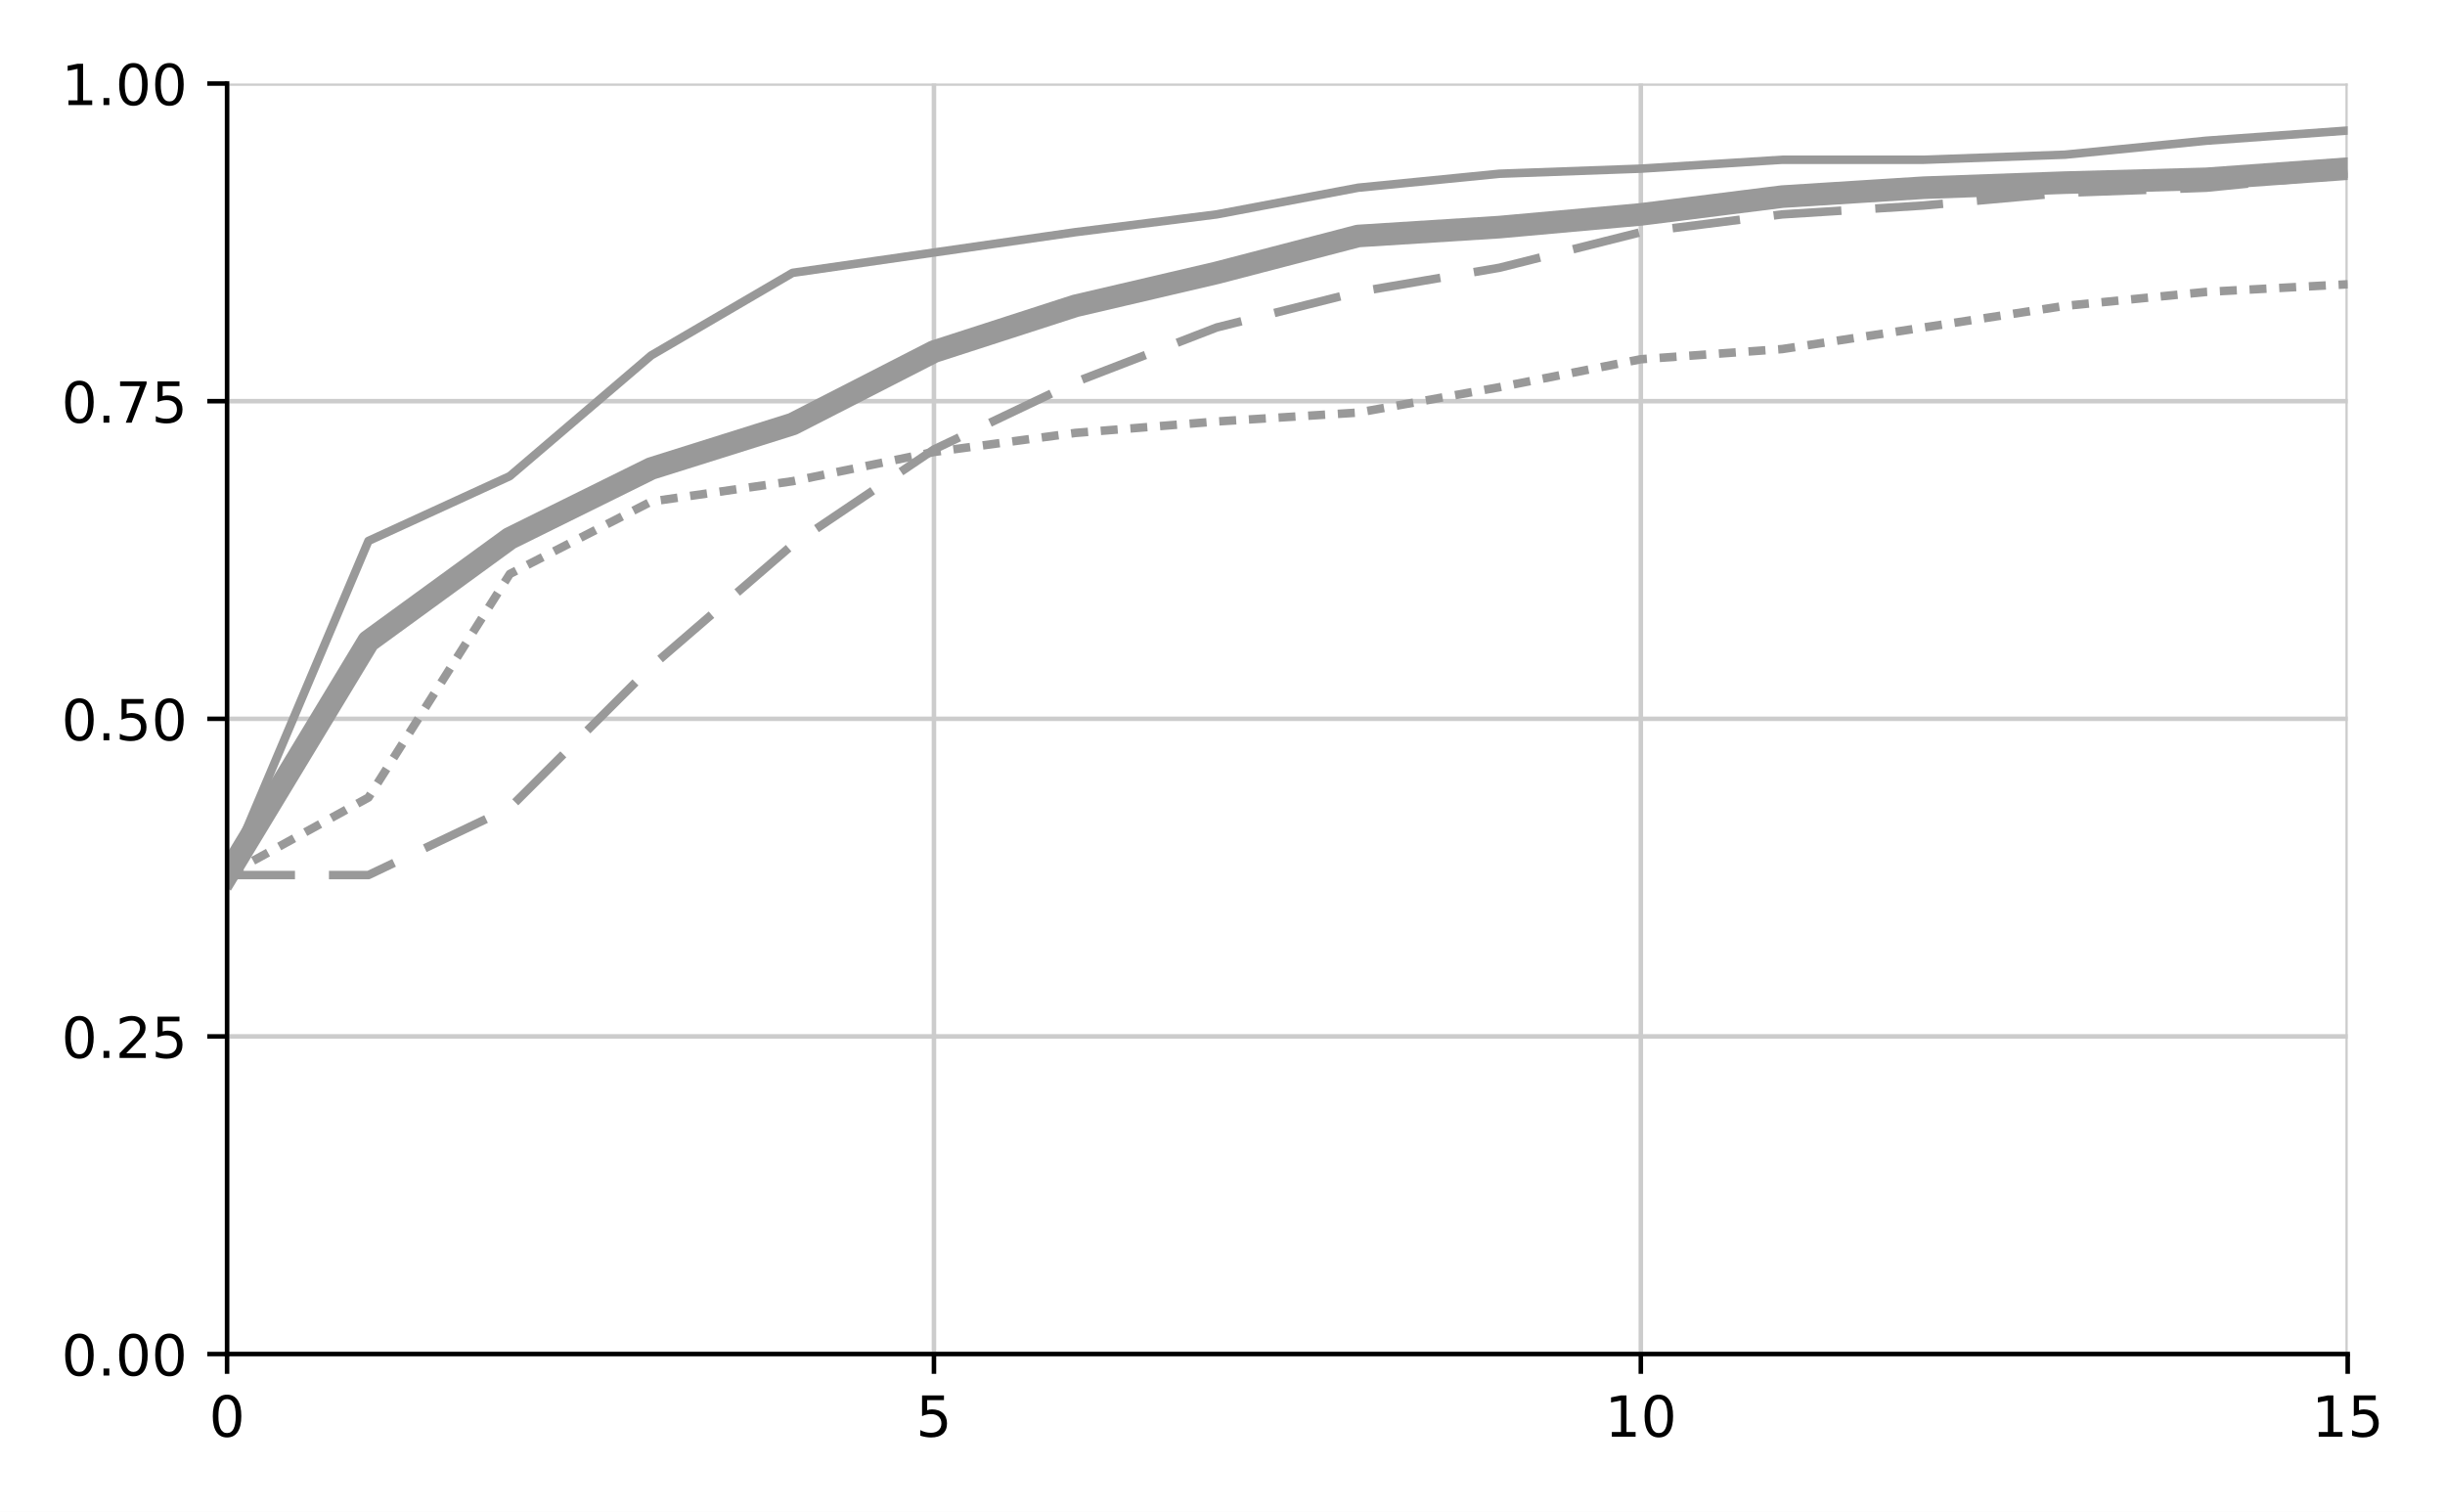
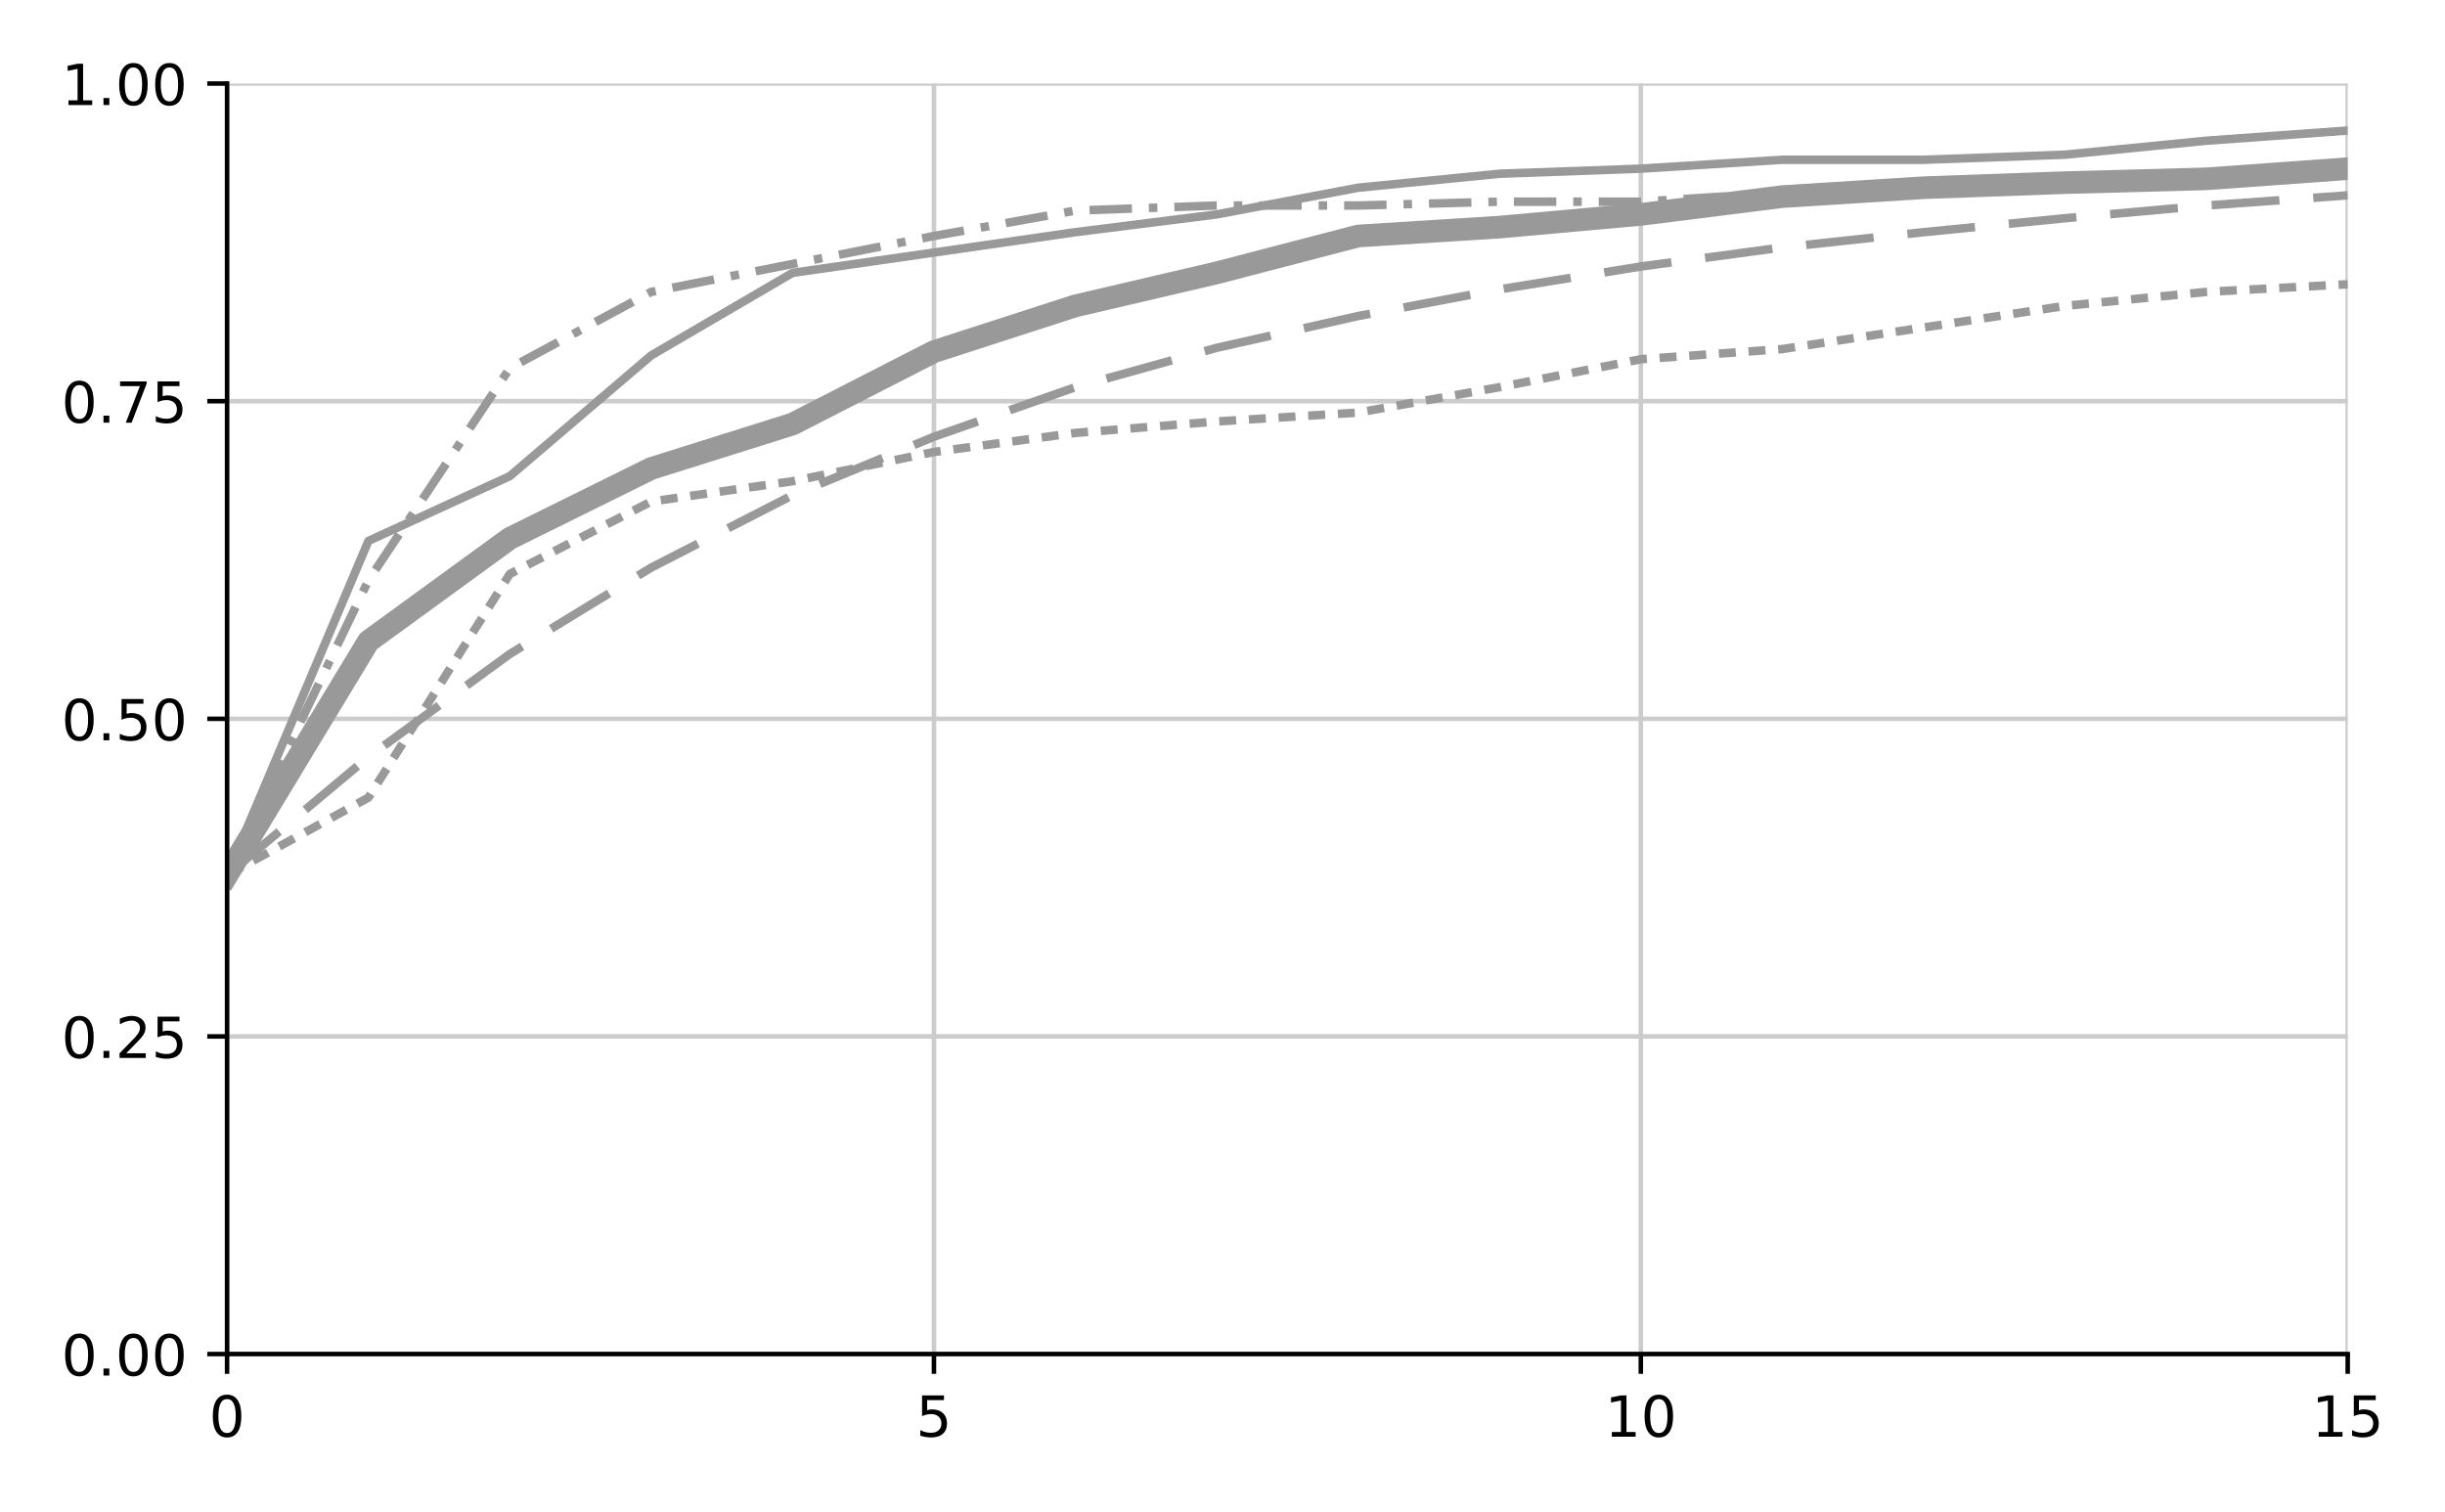
<svg xmlns="http://www.w3.org/2000/svg" xmlns:xlink="http://www.w3.org/1999/xlink" width="432pt" height="267.12pt" viewBox="0 0 432 267.12" version="1.1">
  <defs>
    <style type="text/css">*{stroke-linejoin: round; stroke-linecap: butt}</style>
  </defs>
  <g id="figure_1">
    <g id="patch_1">
      <path d="M 0 267.12  L 432 267.12  L 432 0  L 0 0  z " style="fill: #ffffff" />
    </g>
    <g id="axes_1">
      <g id="patch_2">
        <path d="M 40.12 239.24  L 414.81 239.24  L 414.81 14.76  L 40.12 14.76  z " style="fill: #ffffff" />
      </g>
      <g id="matplotlib.axis_1">
        <g id="xtick_1">
          <g id="line2d_1">
-             <path d="M 40.12 239.24  L 40.12 14.76  " clip-path="url(#p652123758a)" style="fill: none; stroke: #cccccc; stroke-width: 0.8; stroke-linecap: square" />
+             <path d="M 40.12 239.24  L 40.12 14.76  " clip-path="url(#pecc1e1eb36)" style="fill: none; stroke: #cccccc; stroke-width: 0.8; stroke-linecap: square" />
          </g>
          <g id="line2d_2">
            <defs>
-               <path id="m30688d86f1" d="M 0 0  L 0 3.5  " style="stroke: #000000; stroke-width: 0.8" />
+               <path id="m9af2887c8b" d="M 0 0  L 0 3.5  " style="stroke: #000000; stroke-width: 0.8" />
            </defs>
            <g>
-               <use xlink:href="#m30688d86f1" x="40.12" y="239.24" style="stroke: #000000; stroke-width: 0.8" />
+               <use xlink:href="#m9af2887c8b" x="40.12" y="239.24" style="stroke: #000000; stroke-width: 0.8" />
            </g>
          </g>
          <g id="text_1">
            <g transform="translate(36.93875 253.8384) scale(0.1 -0.1)">
              <defs>
                <path id="DejaVuSans-30" d="M 2034 4250  Q 1547 4250 1301 3770  Q 1056 3291 1056 2328  Q 1056 1369 1301 889  Q 1547 409 2034 409  Q 2525 409 2770 889  Q 3016 1369 3016 2328  Q 3016 3291 2770 3770  Q 2525 4250 2034 4250  z M 2034 4750  Q 2819 4750 3233 4129  Q 3647 3509 3647 2328  Q 3647 1150 3233 529  Q 2819 -91 2034 -91  Q 1250 -91 836 529  Q 422 1150 422 2328  Q 422 3509 836 4129  Q 1250 4750 2034 4750  z " transform="scale(0.015625)" />
              </defs>
              <use xlink:href="#DejaVuSans-30" />
            </g>
          </g>
        </g>
        <g id="xtick_2">
          <g id="line2d_3">
-             <path d="M 165.017 239.24  L 165.017 14.76  " clip-path="url(#p652123758a)" style="fill: none; stroke: #cccccc; stroke-width: 0.8; stroke-linecap: square" />
+             <path d="M 165.017 239.24  L 165.017 14.76  " clip-path="url(#pecc1e1eb36)" style="fill: none; stroke: #cccccc; stroke-width: 0.8; stroke-linecap: square" />
          </g>
          <g id="line2d_4">
            <g>
-               <use xlink:href="#m30688d86f1" x="165.017" y="239.24" style="stroke: #000000; stroke-width: 0.8" />
+               <use xlink:href="#m9af2887c8b" x="165.017" y="239.24" style="stroke: #000000; stroke-width: 0.8" />
            </g>
          </g>
          <g id="text_2">
            <g transform="translate(161.8354 253.8384) scale(0.1 -0.1)">
              <defs>
                <path id="DejaVuSans-35" d="M 691 4666  L 3169 4666  L 3169 4134  L 1269 4134  L 1269 2991  Q 1406 3038 1543 3061  Q 1681 3084 1819 3084  Q 2600 3084 3056 2656  Q 3513 2228 3513 1497  Q 3513 744 3044 326  Q 2575 -91 1722 -91  Q 1428 -91 1123 -41  Q 819 9 494 109  L 494 744  Q 775 591 1075 516  Q 1375 441 1709 441  Q 2250 441 2565 725  Q 2881 1009 2881 1497  Q 2881 1984 2565 2268  Q 2250 2553 1709 2553  Q 1456 2553 1204 2497  Q 953 2441 691 2322  L 691 4666  z " transform="scale(0.015625)" />
              </defs>
              <use xlink:href="#DejaVuSans-35" />
            </g>
          </g>
        </g>
        <g id="xtick_3">
          <g id="line2d_5">
-             <path d="M 289.913 239.24  L 289.913 14.76  " clip-path="url(#p652123758a)" style="fill: none; stroke: #cccccc; stroke-width: 0.8; stroke-linecap: square" />
+             <path d="M 289.913 239.24  L 289.913 14.76  " clip-path="url(#pecc1e1eb36)" style="fill: none; stroke: #cccccc; stroke-width: 0.8; stroke-linecap: square" />
          </g>
          <g id="line2d_6">
            <g>
-               <use xlink:href="#m30688d86f1" x="289.913" y="239.24" style="stroke: #000000; stroke-width: 0.8" />
+               <use xlink:href="#m9af2887c8b" x="289.913" y="239.24" style="stroke: #000000; stroke-width: 0.8" />
            </g>
          </g>
          <g id="text_3">
            <g transform="translate(283.5508 253.8384) scale(0.1 -0.1)">
              <defs>
                <path id="DejaVuSans-31" d="M 794 531  L 1825 531  L 1825 4091  L 703 3866  L 703 4441  L 1819 4666  L 2450 4666  L 2450 531  L 3481 531  L 3481 0  L 794 0  L 794 531  z " transform="scale(0.015625)" />
              </defs>
              <use xlink:href="#DejaVuSans-31" />
              <use xlink:href="#DejaVuSans-30" transform="translate(63.62305 0)" />
            </g>
          </g>
        </g>
        <g id="xtick_4">
          <g id="line2d_7">
-             <path d="M 414.81 239.24  L 414.81 14.76  " clip-path="url(#p652123758a)" style="fill: none; stroke: #cccccc; stroke-width: 0.8; stroke-linecap: square" />
+             <path d="M 414.81 239.24  L 414.81 14.76  " clip-path="url(#pecc1e1eb36)" style="fill: none; stroke: #cccccc; stroke-width: 0.8; stroke-linecap: square" />
          </g>
          <g id="line2d_8">
            <g>
-               <use xlink:href="#m30688d86f1" x="414.81" y="239.24" style="stroke: #000000; stroke-width: 0.8" />
+               <use xlink:href="#m9af2887c8b" x="414.81" y="239.24" style="stroke: #000000; stroke-width: 0.8" />
            </g>
          </g>
          <g id="text_4">
            <g transform="translate(408.4475 253.8384) scale(0.1 -0.1)">
              <use xlink:href="#DejaVuSans-31" />
              <use xlink:href="#DejaVuSans-35" transform="translate(63.62305 0)" />
            </g>
          </g>
        </g>
      </g>
      <g id="matplotlib.axis_2">
        <g id="ytick_1">
          <g id="line2d_9">
-             <path d="M 40.12 239.24  L 414.81 239.24  " clip-path="url(#p652123758a)" style="fill: none; stroke: #cccccc; stroke-width: 0.8; stroke-linecap: square" />
+             <path d="M 40.12 239.24  L 414.81 239.24  " clip-path="url(#pecc1e1eb36)" style="fill: none; stroke: #cccccc; stroke-width: 0.8; stroke-linecap: square" />
          </g>
          <g id="line2d_10">
            <defs>
-               <path id="me745d76ad3" d="M 0 0  L -3.5 0  " style="stroke: #000000; stroke-width: 0.8" />
+               <path id="m4a0c94a7b8" d="M 0 0  L -3.5 0  " style="stroke: #000000; stroke-width: 0.8" />
            </defs>
            <g>
-               <use xlink:href="#me745d76ad3" x="40.12" y="239.24" style="stroke: #000000; stroke-width: 0.8" />
+               <use xlink:href="#m4a0c94a7b8" x="40.12" y="239.24" style="stroke: #000000; stroke-width: 0.8" />
            </g>
          </g>
          <g id="text_5">
            <g transform="translate(10.85437 243.0392) scale(0.1 -0.1)">
              <defs>
                <path id="DejaVuSans-2e" d="M 684 794  L 1344 794  L 1344 0  L 684 0  L 684 794  z " transform="scale(0.015625)" />
              </defs>
              <use xlink:href="#DejaVuSans-30" />
              <use xlink:href="#DejaVuSans-2e" transform="translate(63.62305 0)" />
              <use xlink:href="#DejaVuSans-30" transform="translate(95.41016 0)" />
              <use xlink:href="#DejaVuSans-30" transform="translate(159.0332 0)" />
            </g>
          </g>
        </g>
        <g id="ytick_2">
          <g id="line2d_11">
-             <path d="M 40.12 183.12  L 414.81 183.12  " clip-path="url(#p652123758a)" style="fill: none; stroke: #cccccc; stroke-width: 0.8; stroke-linecap: square" />
+             <path d="M 40.12 183.12  L 414.81 183.12  " clip-path="url(#pecc1e1eb36)" style="fill: none; stroke: #cccccc; stroke-width: 0.8; stroke-linecap: square" />
          </g>
          <g id="line2d_12">
            <g>
-               <use xlink:href="#me745d76ad3" x="40.12" y="183.12" style="stroke: #000000; stroke-width: 0.8" />
+               <use xlink:href="#m4a0c94a7b8" x="40.12" y="183.12" style="stroke: #000000; stroke-width: 0.8" />
            </g>
          </g>
          <g id="text_6">
            <g transform="translate(10.85437 186.9192) scale(0.1 -0.1)">
              <defs>
                <path id="DejaVuSans-32" d="M 1228 531  L 3431 531  L 3431 0  L 469 0  L 469 531  Q 828 903 1448 1529  Q 2069 2156 2228 2338  Q 2531 2678 2651 2914  Q 2772 3150 2772 3378  Q 2772 3750 2511 3984  Q 2250 4219 1831 4219  Q 1534 4219 1204 4116  Q 875 4013 500 3803  L 500 4441  Q 881 4594 1212 4672  Q 1544 4750 1819 4750  Q 2544 4750 2975 4387  Q 3406 4025 3406 3419  Q 3406 3131 3298 2873  Q 3191 2616 2906 2266  Q 2828 2175 2409 1742  Q 1991 1309 1228 531  z " transform="scale(0.015625)" />
              </defs>
              <use xlink:href="#DejaVuSans-30" />
              <use xlink:href="#DejaVuSans-2e" transform="translate(63.62305 0)" />
              <use xlink:href="#DejaVuSans-32" transform="translate(95.41016 0)" />
              <use xlink:href="#DejaVuSans-35" transform="translate(159.0332 0)" />
            </g>
          </g>
        </g>
        <g id="ytick_3">
          <g id="line2d_13">
-             <path d="M 40.12 127  L 414.81 127  " clip-path="url(#p652123758a)" style="fill: none; stroke: #cccccc; stroke-width: 0.8; stroke-linecap: square" />
+             <path d="M 40.12 127  L 414.81 127  " clip-path="url(#pecc1e1eb36)" style="fill: none; stroke: #cccccc; stroke-width: 0.8; stroke-linecap: square" />
          </g>
          <g id="line2d_14">
            <g>
-               <use xlink:href="#me745d76ad3" x="40.12" y="127" style="stroke: #000000; stroke-width: 0.8" />
+               <use xlink:href="#m4a0c94a7b8" x="40.12" y="127" style="stroke: #000000; stroke-width: 0.8" />
            </g>
          </g>
          <g id="text_7">
            <g transform="translate(10.85437 130.7992) scale(0.1 -0.1)">
              <use xlink:href="#DejaVuSans-30" />
              <use xlink:href="#DejaVuSans-2e" transform="translate(63.62305 0)" />
              <use xlink:href="#DejaVuSans-35" transform="translate(95.41016 0)" />
              <use xlink:href="#DejaVuSans-30" transform="translate(159.0332 0)" />
            </g>
          </g>
        </g>
        <g id="ytick_4">
          <g id="line2d_15">
-             <path d="M 40.12 70.88  L 414.81 70.88  " clip-path="url(#p652123758a)" style="fill: none; stroke: #cccccc; stroke-width: 0.8; stroke-linecap: square" />
+             <path d="M 40.12 70.88  L 414.81 70.88  " clip-path="url(#pecc1e1eb36)" style="fill: none; stroke: #cccccc; stroke-width: 0.8; stroke-linecap: square" />
          </g>
          <g id="line2d_16">
            <g>
-               <use xlink:href="#me745d76ad3" x="40.12" y="70.88" style="stroke: #000000; stroke-width: 0.8" />
+               <use xlink:href="#m4a0c94a7b8" x="40.12" y="70.88" style="stroke: #000000; stroke-width: 0.8" />
            </g>
          </g>
          <g id="text_8">
            <g transform="translate(10.85437 74.67922) scale(0.1 -0.1)">
              <defs>
                <path id="DejaVuSans-37" d="M 525 4666  L 3525 4666  L 3525 4397  L 1831 0  L 1172 0  L 2766 4134  L 525 4134  L 525 4666  z " transform="scale(0.015625)" />
              </defs>
              <use xlink:href="#DejaVuSans-30" />
              <use xlink:href="#DejaVuSans-2e" transform="translate(63.62305 0)" />
              <use xlink:href="#DejaVuSans-37" transform="translate(95.41016 0)" />
              <use xlink:href="#DejaVuSans-35" transform="translate(159.0332 0)" />
            </g>
          </g>
        </g>
        <g id="ytick_5">
          <g id="line2d_17">
-             <path d="M 40.12 14.76  L 414.81 14.76  " clip-path="url(#p652123758a)" style="fill: none; stroke: #cccccc; stroke-width: 0.8; stroke-linecap: square" />
+             <path d="M 40.12 14.76  L 414.81 14.76  " clip-path="url(#pecc1e1eb36)" style="fill: none; stroke: #cccccc; stroke-width: 0.8; stroke-linecap: square" />
          </g>
          <g id="line2d_18">
            <g>
-               <use xlink:href="#me745d76ad3" x="40.12" y="14.76" style="stroke: #000000; stroke-width: 0.8" />
+               <use xlink:href="#m4a0c94a7b8" x="40.12" y="14.76" style="stroke: #000000; stroke-width: 0.8" />
            </g>
          </g>
          <g id="text_9">
            <g transform="translate(10.85437 18.55922) scale(0.1 -0.1)">
              <use xlink:href="#DejaVuSans-31" />
              <use xlink:href="#DejaVuSans-2e" transform="translate(63.62305 0)" />
              <use xlink:href="#DejaVuSans-30" transform="translate(95.41016 0)" />
              <use xlink:href="#DejaVuSans-30" transform="translate(159.0332 0)" />
            </g>
          </g>
        </g>
      </g>
      <g id="line2d_19">
-         <path d="M 40.12 154.611  L 65.099 154.611  L 90.079 142.714  L 115.058 117.796  L 140.037 96.246  L 165.017 79.41  L 189.996 67.513  L 214.975 57.86  L 239.955 51.575  L 264.934 47.31  L 289.913 41.024  L 314.893 37.881  L 339.872 36.31  L 364.851 34.065  L 389.831 33.167  L 414.81 30.698  " clip-path="url(#p652123758a)" style="fill: none; stroke-dasharray: 12,6; stroke-dashoffset: 0; stroke: #999999; stroke-width: 1.5" />
+         <path d="M 40.12 154.611  L 65.099 133.734  L 90.079 115.552  L 115.058 100.287  L 140.037 87.492  L 165.017 77.165  L 189.996 68.411  L 214.975 61.452  L 239.955 55.84  L 264.934 51.126  L 289.913 47.085  L 314.893 43.718  L 339.872 41.024  L 364.851 38.555  L 389.831 36.31  L 414.81 34.514  " clip-path="url(#pecc1e1eb36)" style="fill: none; stroke-dasharray: 12,6; stroke-dashoffset: 0; stroke: #999999; stroke-width: 1.5" />
      </g>
      <g id="line2d_20">
-         <path d="M 40.12 154.611  L 65.099 140.918  L 90.079 101.409  L 115.058 88.614  L 140.037 85.022  L 165.017 79.859  L 189.996 76.492  L 214.975 74.472  L 239.955 72.9  L 264.934 68.411  L 289.913 63.472  L 314.893 61.676  L 339.872 57.86  L 364.851 54.044  L 389.831 51.575  L 414.81 50.228  " clip-path="url(#p652123758a)" style="fill: none; stroke-dasharray: 3,2.25; stroke-dashoffset: 0; stroke: #999999; stroke-width: 1.5" />
+         <path d="M 40.12 154.611  L 65.099 140.918  L 90.079 101.409  L 115.058 88.614  L 140.037 85.022  L 165.017 79.859  L 189.996 76.492  L 214.975 74.472  L 239.955 72.9  L 264.934 68.411  L 289.913 63.472  L 314.893 61.676  L 339.872 57.86  L 364.851 54.044  L 389.831 51.575  L 414.81 50.228  " clip-path="url(#pecc1e1eb36)" style="fill: none; stroke-dasharray: 3,2.25; stroke-dashoffset: 0; stroke: #999999; stroke-width: 1.5" />
      </g>
      <g id="line2d_21">
-         <path d="M 40.12 154.611  L 65.099 95.573  L 90.079 84.124  L 115.058 62.799  L 140.037 48.208  L 165.017 44.616  L 189.996 41.024  L 214.975 37.881  L 239.955 33.167  L 264.934 30.698  L 289.913 29.8  L 314.893 28.229  L 339.872 28.229  L 364.851 27.331  L 389.831 24.862  L 414.81 23.066  " clip-path="url(#p652123758a)" style="fill: none; stroke: #999999; stroke-width: 1.5; stroke-linecap: square" />
+         <path d="M 40.12 154.611  L 65.099 95.573  L 90.079 84.124  L 115.058 62.799  L 140.037 48.208  L 165.017 44.616  L 189.996 41.024  L 214.975 37.881  L 239.955 33.167  L 264.934 30.698  L 289.913 29.8  L 314.893 28.229  L 339.872 28.229  L 364.851 27.331  L 389.831 24.862  L 414.81 23.066  " clip-path="url(#pecc1e1eb36)" style="fill: none; stroke: #999999; stroke-width: 1.5; stroke-linecap: square" />
      </g>
      <g id="line2d_22">
-         <path d="M 40.12 154.611  L 65.099 113.307  L 90.079 95.124  L 115.058 82.777  L 140.037 74.921  L 165.017 62.125  L 189.996 54.044  L 214.975 48.208  L 239.955 41.698  L 264.934 40.126  L 289.913 37.881  L 314.893 34.739  L 339.872 33.167  L 364.851 32.269  L 389.831 31.596  L 414.81 29.8  " clip-path="url(#p652123758a)" style="fill: none; stroke: #999999; stroke-width: 4; stroke-linecap: square" />
+         <path d="M 40.12 154.611  L 65.099 113.307  L 90.079 95.124  L 115.058 82.777  L 140.037 74.921  L 165.017 62.125  L 189.996 54.044  L 214.975 48.208  L 239.955 41.698  L 264.934 40.126  L 289.913 37.881  L 314.893 34.739  L 339.872 33.167  L 364.851 32.269  L 389.831 31.596  L 414.81 29.8  " clip-path="url(#pecc1e1eb36)" style="fill: none; stroke: #999999; stroke-width: 4; stroke-linecap: square" />
+       </g>
+       <g id="line2d_23">
+         <path d="M 40.12 154.611  L 65.099 102.532  L 90.079 65.044  L 115.058 51.575  L 140.037 46.636  L 165.017 41.698  L 189.996 37.208  L 214.975 36.31  L 239.955 36.31  L 264.934 35.637  L 289.913 35.637  L 314.893 34.065  L 339.872 33.167  L 364.851 32.269  L 389.831 32.269  L 414.81 29.127  " clip-path="url(#pecc1e1eb36)" style="fill: none; stroke-dasharray: 7.5,3,1.5,3; stroke-dashoffset: 0; stroke: #999999; stroke-width: 1.5" />
      </g>
      <g id="patch_3">
        <path d="M 40.12 239.24  L 40.12 14.76  " style="fill: none; stroke: #000000; stroke-width: 0.8; stroke-linejoin: miter; stroke-linecap: square" />
      </g>
      <g id="patch_4">
        <path d="M 40.12 239.24  L 414.81 239.24  " style="fill: none; stroke: #000000; stroke-width: 0.8; stroke-linejoin: miter; stroke-linecap: square" />
      </g>
    </g>
  </g>
  <defs>
-     <clipPath id="p652123758a">
+     <clipPath id="pecc1e1eb36">
      <rect x="40.12" y="14.76" width="374.69" height="224.48" />
    </clipPath>
  </defs>
</svg>
